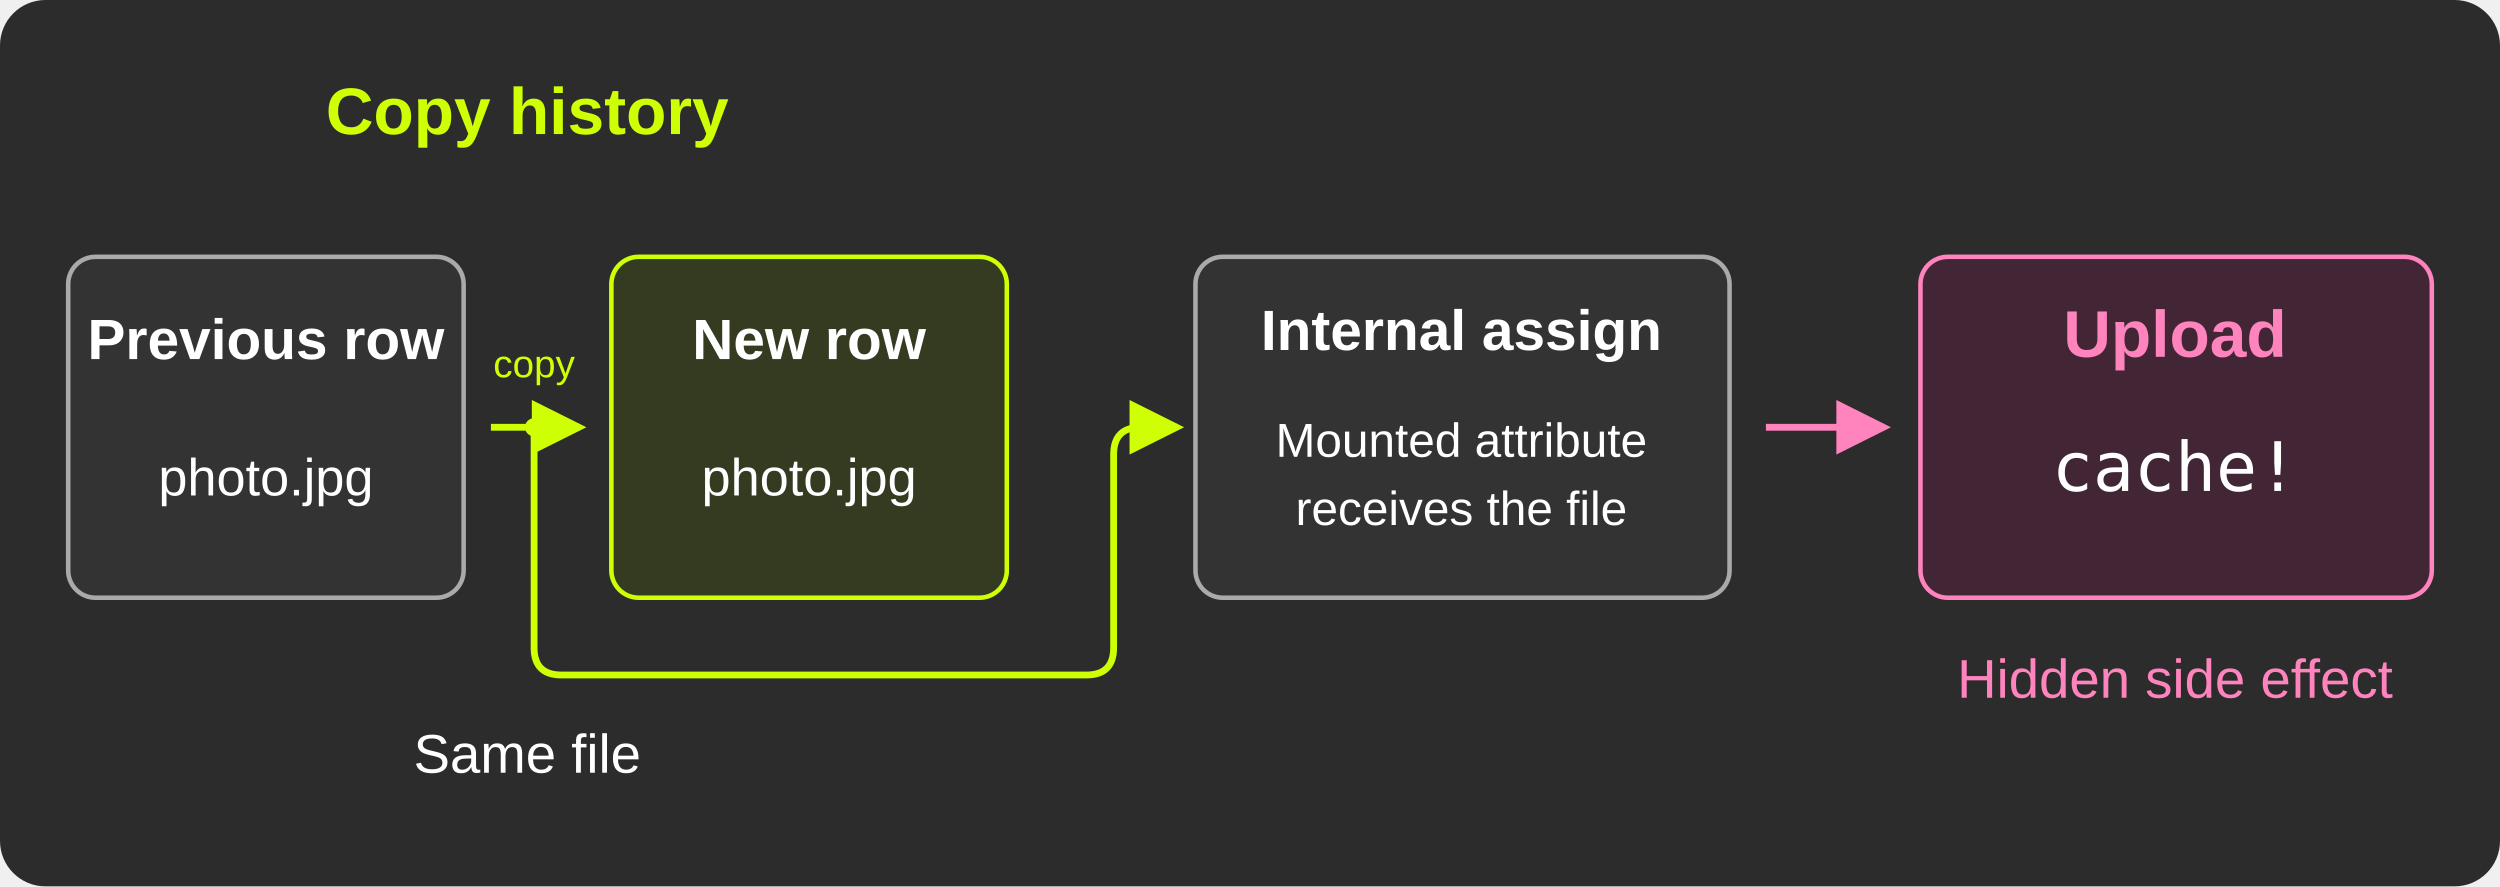
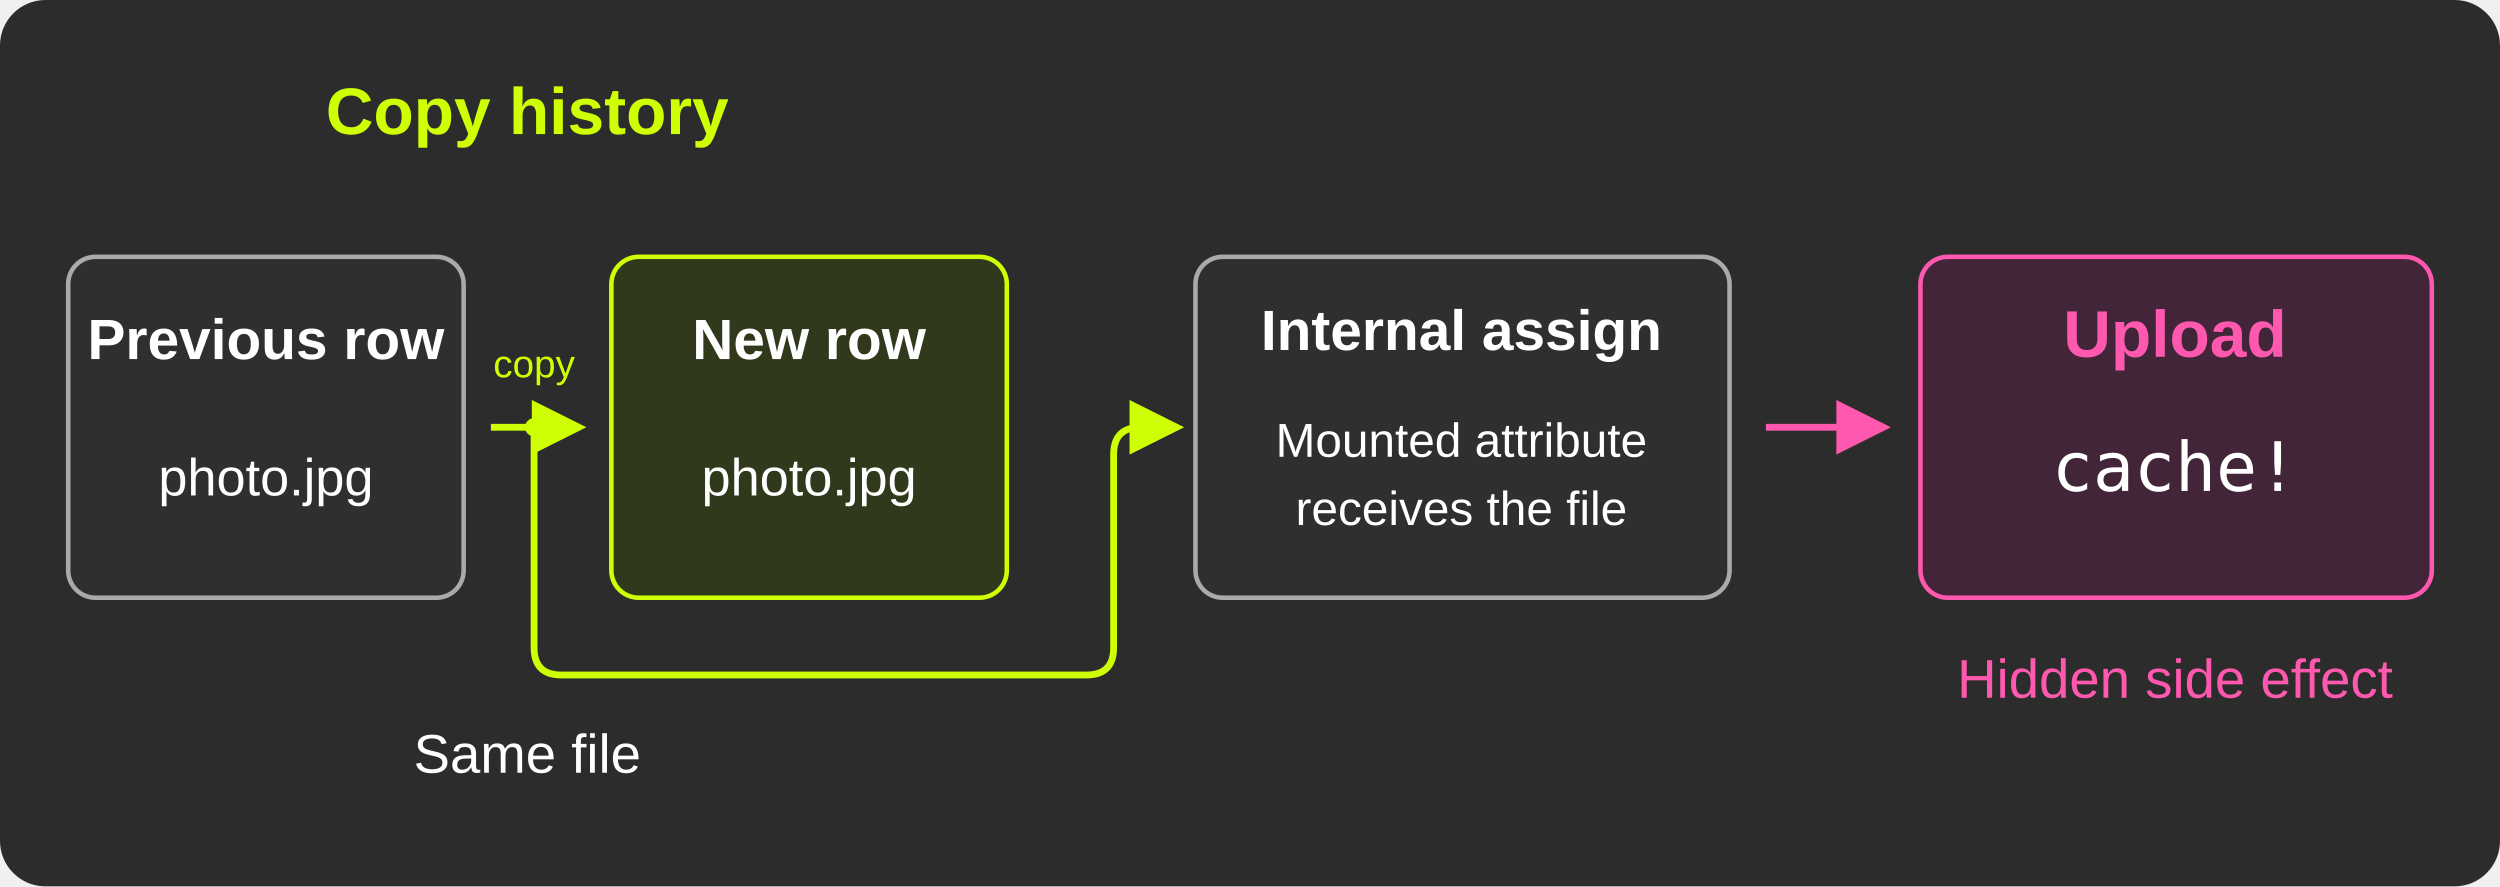
<svg xmlns="http://www.w3.org/2000/svg" width="1100" height="390" viewBox="0 0 1100 390" role="img" aria-labelledby="title desc">
  <defs>
    <marker id="arrow" markerWidth="8" markerHeight="8" refX="7" refY="4" orient="auto">
      <path d="M0 0 L8 4 L0 8Z" fill="#ceff05" />
    </marker>
    <marker id="pink-arrow" markerWidth="8" markerHeight="8" refX="7" refY="4" orient="auto">
-       <path d="M0 0 L8 4 L0 8Z" fill="#ff83bd" />
+       <path d="M0 0 L8 4 L0 8Z" fill="#ff58af" />
    </marker>
  </defs>
  <rect width="1100" height="390" rx="20" fill="#202020" fill-opacity="0.94" />
  <g font-family="Arial, sans-serif" text-anchor="middle" fill="#fff">
    <text x="232" y="59" font-size="29" font-weight="700" fill="#ceff05">Copy history</text>
-     <rect x="30" y="113" width="174" height="150" rx="12" fill="#333" stroke="#aaa" stroke-width="2" />
+     <rect x="30" y="113" width="174" height="150" rx="12" fill="#2f2f2f" stroke="#aaa" stroke-width="2" />
    <text x="117" y="158" font-size="25" font-weight="700">Previous row</text>
    <text x="117" y="218" font-size="23">photo.jpg</text>
    <path d="M216 188 H255" stroke="#ceff05" stroke-width="3" marker-end="url(#arrow)" />
    <text x="235" y="166" font-size="17" fill="#ceff05">copy</text>
-     <rect x="269" y="113" width="174" height="150" rx="12" fill="#343b20" stroke="#ceff05" stroke-width="2" />
+     <rect x="269" y="113" width="174" height="150" rx="12" fill="#30391c" stroke="#ceff05" stroke-width="2" />
    <text x="356" y="158" font-size="25" font-weight="700">New row</text>
    <text x="356" y="218" font-size="23">photo.jpg</text>
    <text x="232" y="340" font-size="24">Same file</text>
    <circle cx="235" cy="188" r="4" fill="#ceff05" />
    <path d="M235 188 V285 Q235 297 247 297 H478 Q490 297 490 285 V200 Q490 188 502 188 H518" fill="none" stroke="#ceff05" stroke-width="3" marker-end="url(#arrow)" />
-     <rect x="526" y="113" width="235" height="150" rx="12" fill="#333" stroke="#aaa" stroke-width="2" />
+     <rect x="526" y="113" width="235" height="150" rx="12" fill="#2f2f2f" stroke="#aaa" stroke-width="2" />
    <text x="643" y="154" font-size="25" font-weight="700">Internal assign</text>
    <text x="643" y="201" font-size="21">Mounted attribute</text>
    <text x="643" y="231" font-size="21">receives the file</text>
-     <path d="M777 188 H829" stroke="#ff83bd" stroke-width="3" marker-end="url(#pink-arrow)" />
-     <rect x="845" y="113" width="225" height="150" rx="12" fill="#422636" stroke="#ff83bd" stroke-width="2" />
-     <text x="957" y="157" font-size="29" font-weight="700" fill="#ff83bd">Upload</text>
+     <path d="M777 188 H829" stroke="#ff58af" stroke-width="3" marker-end="url(#pink-arrow)" />
+     <rect x="845" y="113" width="225" height="150" rx="12" fill="#432539" stroke="#ff58af" stroke-width="2" />
+     <text x="957" y="157" font-size="29" font-weight="700" fill="#ff58af">Upload</text>
    <text x="957" y="216" font-size="30" font-family="monospace">cache!</text>
-     <text x="957" y="307" font-size="24" fill="#ff83bd">Hidden side effect</text>
+     <text x="957" y="307" font-size="24" fill="#ff58af">Hidden side effect</text>
  </g>
</svg>
